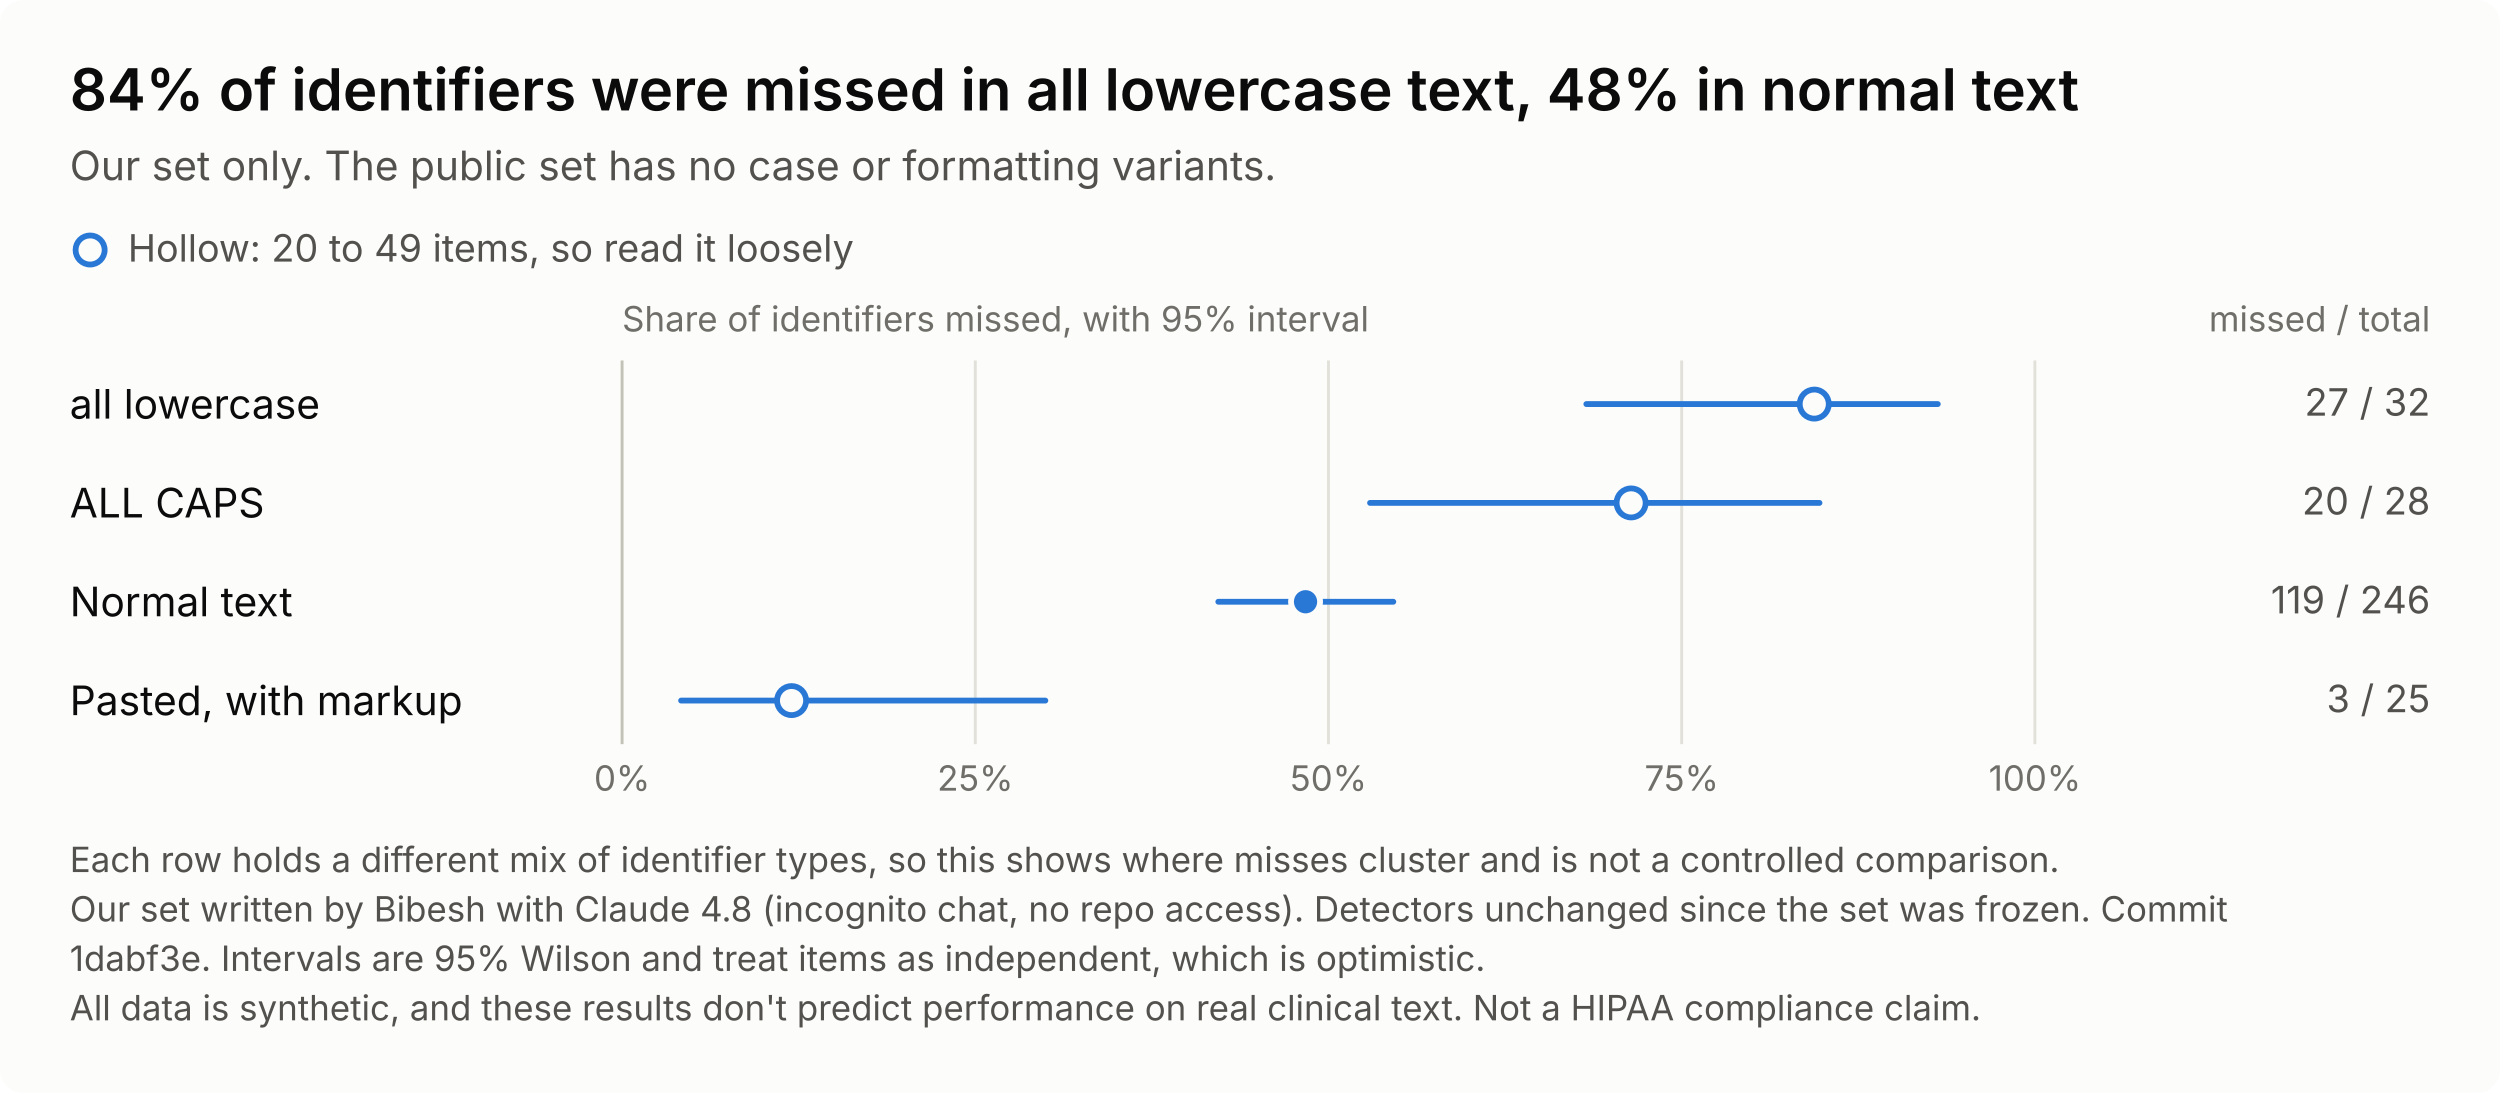
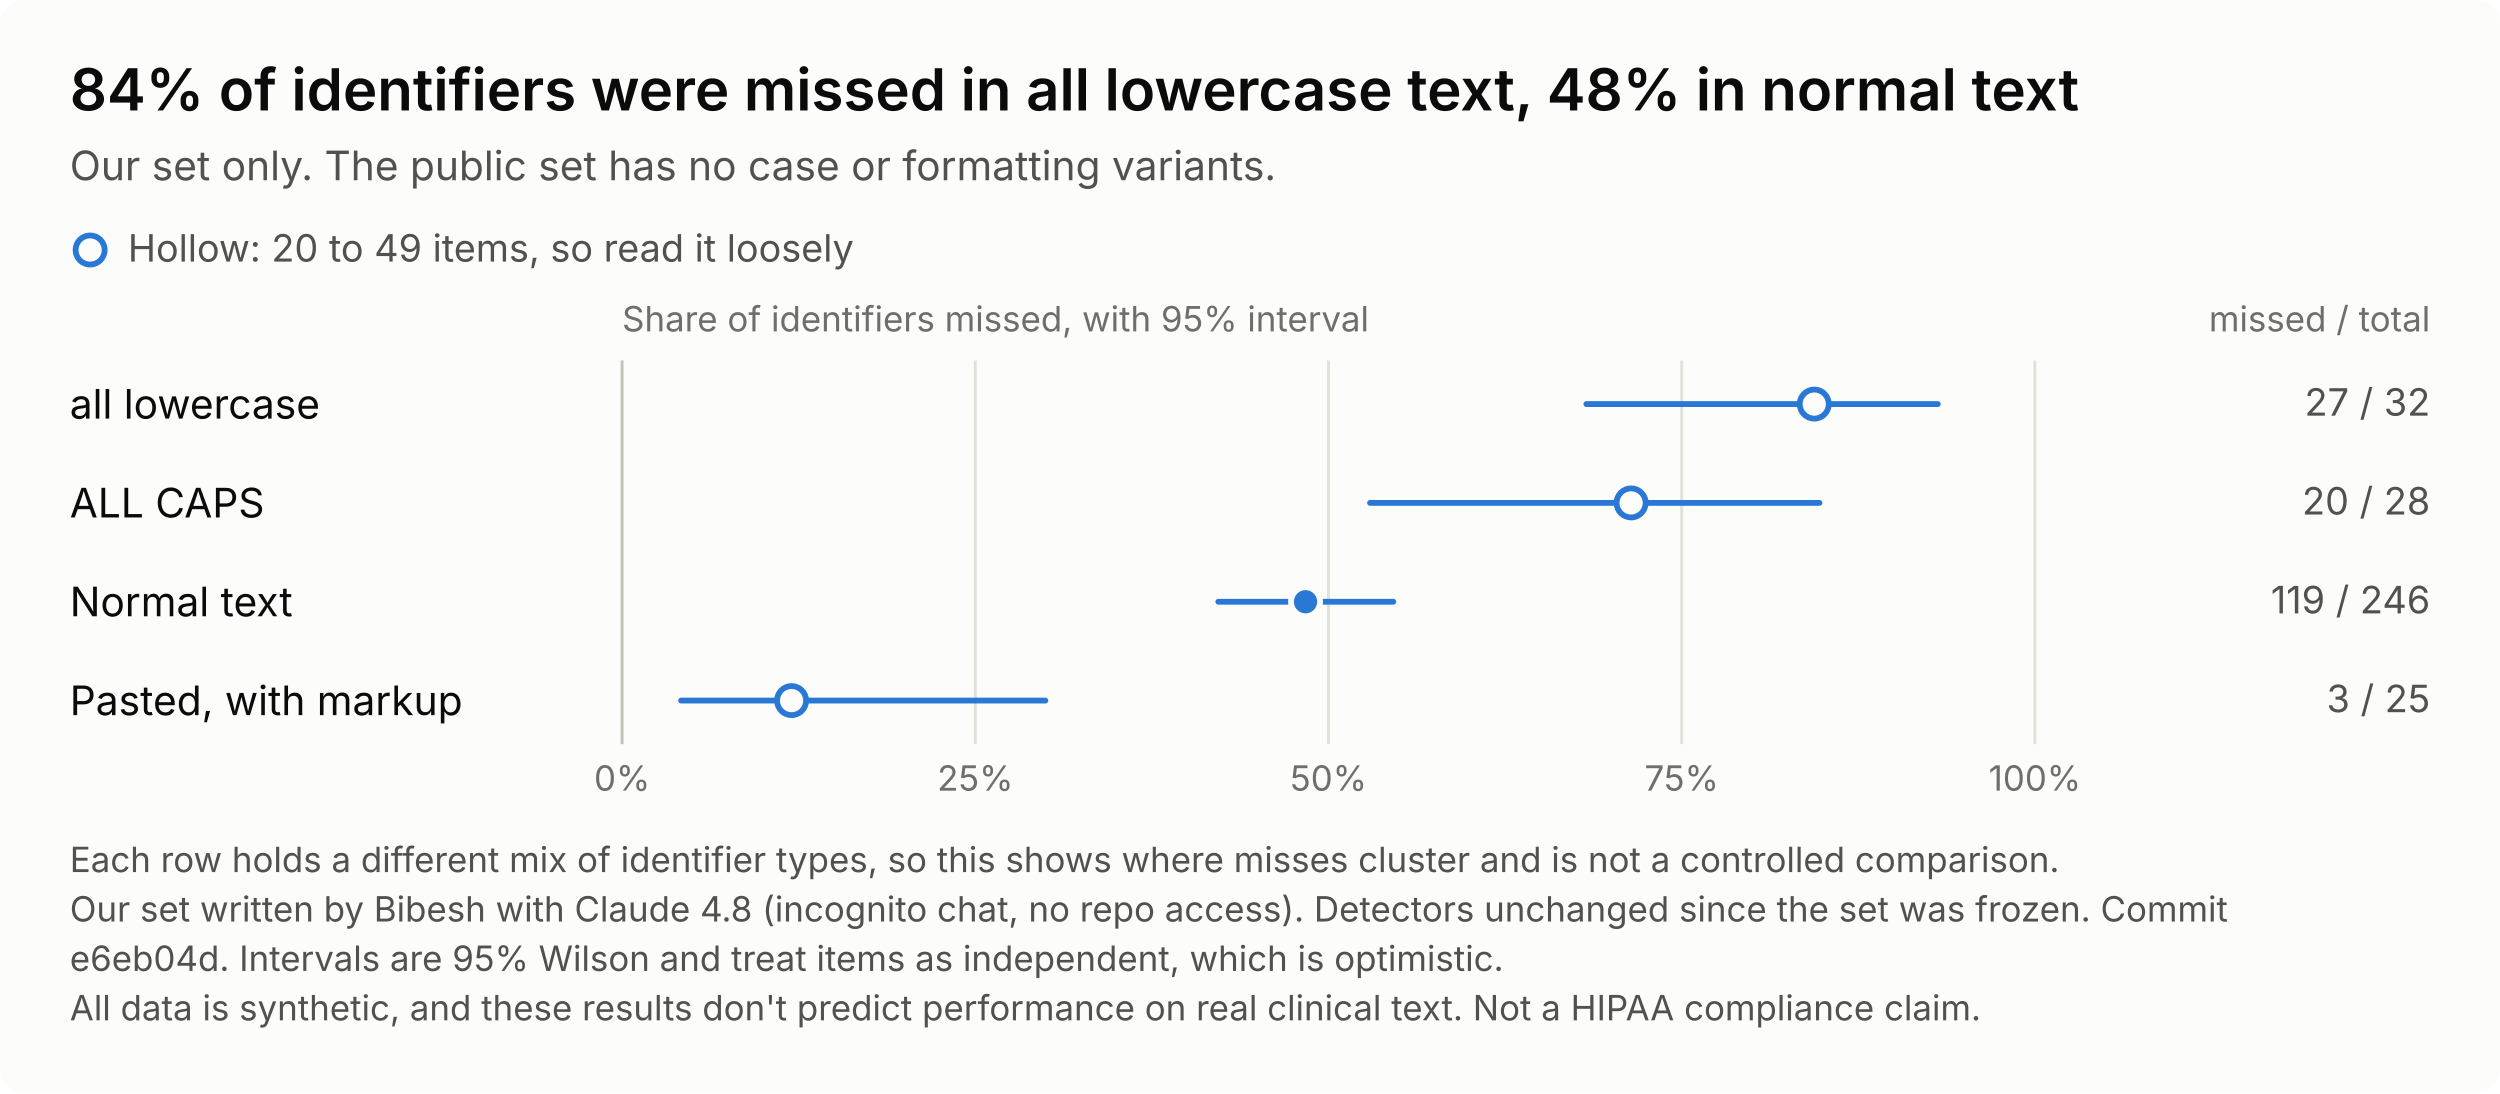
<svg xmlns="http://www.w3.org/2000/svg" viewBox="0 0 860 376" width="860" height="376" role="img" aria-labelledby="phi-by-shape-title phi-by-shape-desc" font-family="system-ui,-apple-system,'Segoe UI',sans-serif">
  <rect width="860" height="376" rx="8" fill="#fcfcfb" />
  <text x="24" y="38" font-size="20" fill="#0b0b0b" font-weight="600">84% of identifiers were missed in all lowercase text, 48% in normal text</text>
  <text x="24" y="62" font-size="14" fill="#52514e">Our set only. The public set has no case or formatting variants.</text>
  <circle cx="31" cy="86" r="5" fill="#fcfcfb" stroke="#2a78d6" stroke-width="2" />
  <text x="44" y="90" font-size="13" fill="#52514e">Hollow: 20 to 49 items, so read it loosely</text>
  <text x="214" y="114" font-size="12" fill="#6f6e69">Share of identifiers missed, with 95% interval</text>
  <text x="836" y="114" font-size="12" fill="#6f6e69" text-anchor="end">missed / total</text>
  <line x1="214" x2="214" y1="124" y2="256" stroke="#c3c2b7" />
  <text x="214" y="272" font-size="12" fill="#6f6e69" text-anchor="middle" style="font-variant-numeric:tabular-nums">0%</text>
  <line x1="335.5" x2="335.5" y1="124" y2="256" stroke="#e1e0d9" />
  <text x="335.5" y="272" font-size="12" fill="#6f6e69" text-anchor="middle" style="font-variant-numeric:tabular-nums">25%</text>
  <line x1="457" x2="457" y1="124" y2="256" stroke="#e1e0d9" />
  <text x="457" y="272" font-size="12" fill="#6f6e69" text-anchor="middle" style="font-variant-numeric:tabular-nums">50%</text>
  <line x1="578.5" x2="578.5" y1="124" y2="256" stroke="#e1e0d9" />
  <text x="578.5" y="272" font-size="12" fill="#6f6e69" text-anchor="middle" style="font-variant-numeric:tabular-nums">75%</text>
  <line x1="700" x2="700" y1="124" y2="256" stroke="#e1e0d9" />
  <text x="700" y="272" font-size="12" fill="#6f6e69" text-anchor="middle" style="font-variant-numeric:tabular-nums">100%</text>
  <text x="24" y="144" font-size="14" fill="#0b0b0b">all lowercase</text>
  <line x1="545.7" x2="666.6" y1="139" y2="139" stroke="#2a78d6" stroke-width="2" stroke-linecap="round" />
  <circle cx="624.1" cy="139" r="5" fill="#fcfcfb" stroke="#2a78d6" stroke-width="2" />
  <text x="836" y="143" font-size="13" fill="#52514e" text-anchor="end" style="font-variant-numeric:tabular-nums">27 / 32</text>
  <text x="24" y="178" font-size="14" fill="#0b0b0b">ALL CAPS</text>
  <line x1="471.3" x2="625.9" y1="173" y2="173" stroke="#2a78d6" stroke-width="2" stroke-linecap="round" />
  <circle cx="561.1" cy="173" r="5" fill="#fcfcfb" stroke="#2a78d6" stroke-width="2" />
  <text x="836" y="177" font-size="13" fill="#52514e" text-anchor="end" style="font-variant-numeric:tabular-nums">20 / 28</text>
  <text x="24" y="212" font-size="14" fill="#0b0b0b">Normal text</text>
  <line x1="419.1" x2="479.3" y1="207" y2="207" stroke="#2a78d6" stroke-width="2" stroke-linecap="round" />
  <circle cx="449.1" cy="207" r="5" fill="#2a78d6" stroke="#fcfcfb" stroke-width="2" />
  <text x="836" y="211" font-size="13" fill="#52514e" text-anchor="end" style="font-variant-numeric:tabular-nums">119 / 246</text>
  <text x="24" y="246" font-size="14" fill="#0b0b0b">Pasted, with markup</text>
  <line x1="234.3" x2="359.6" y1="241" y2="241" stroke="#2a78d6" stroke-width="2" stroke-linecap="round" />
  <circle cx="272.3" cy="241" r="5" fill="#fcfcfb" stroke="#2a78d6" stroke-width="2" />
  <text x="836" y="245" font-size="13" fill="#52514e" text-anchor="end" style="font-variant-numeric:tabular-nums">3 / 25</text>
  <text x="24" y="300" font-size="12" fill="#52514e">Each row holds a different mix of identifier types, so this shows where misses cluster and is not a controlled comparison.</text>
  <text x="24" y="317" font-size="12" fill="#52514e">Our set written by Bibesh with Claude 4.8 (incognito chat, no repo access). Detectors unchanged since the set was frozen. Commit</text>
-   <text x="24" y="334" font-size="12" fill="#52514e">1dabf3e. Intervals are 95% Wilson and treat items as independent, which is optimistic.</text>
+   <text x="24" y="334" font-size="12" fill="#52514e">e6eb04d. Intervals are 95% Wilson and treat items as independent, which is optimistic.</text>
  <text x="24" y="351" font-size="12" fill="#52514e">All data is synthetic, and these results don't predict performance on real clinical text. Not a HIPAA compliance claim.</text>
</svg>
